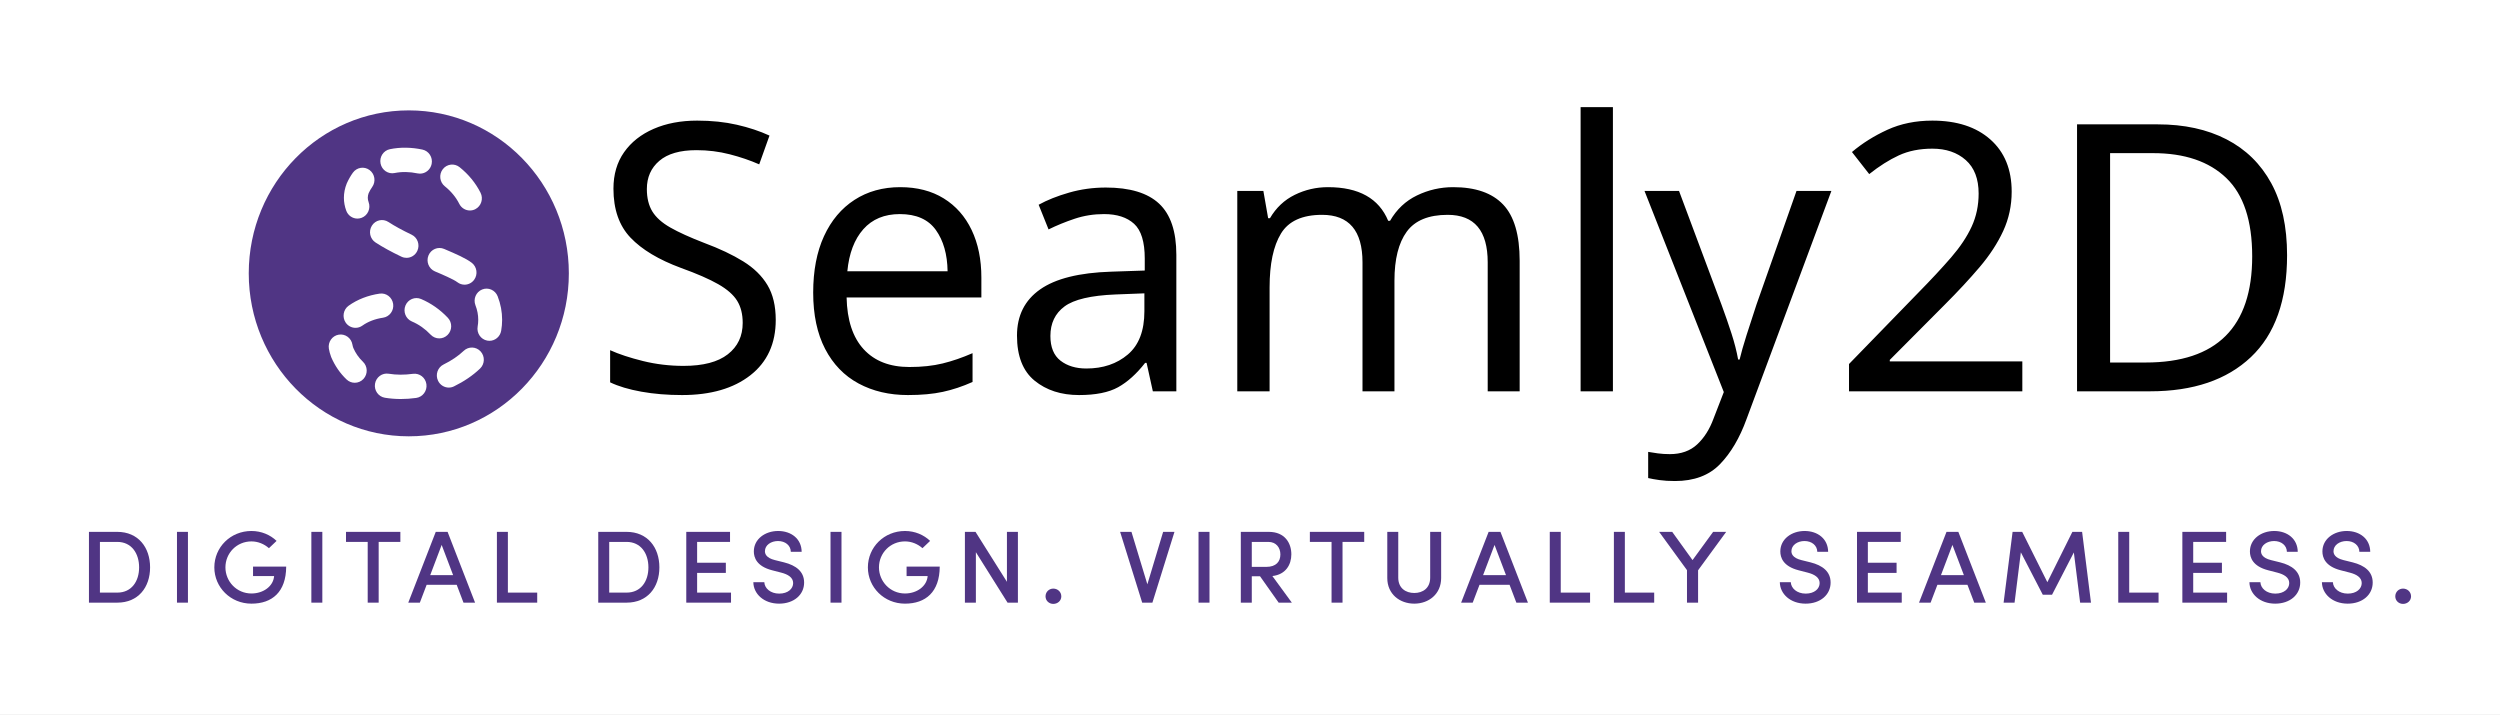
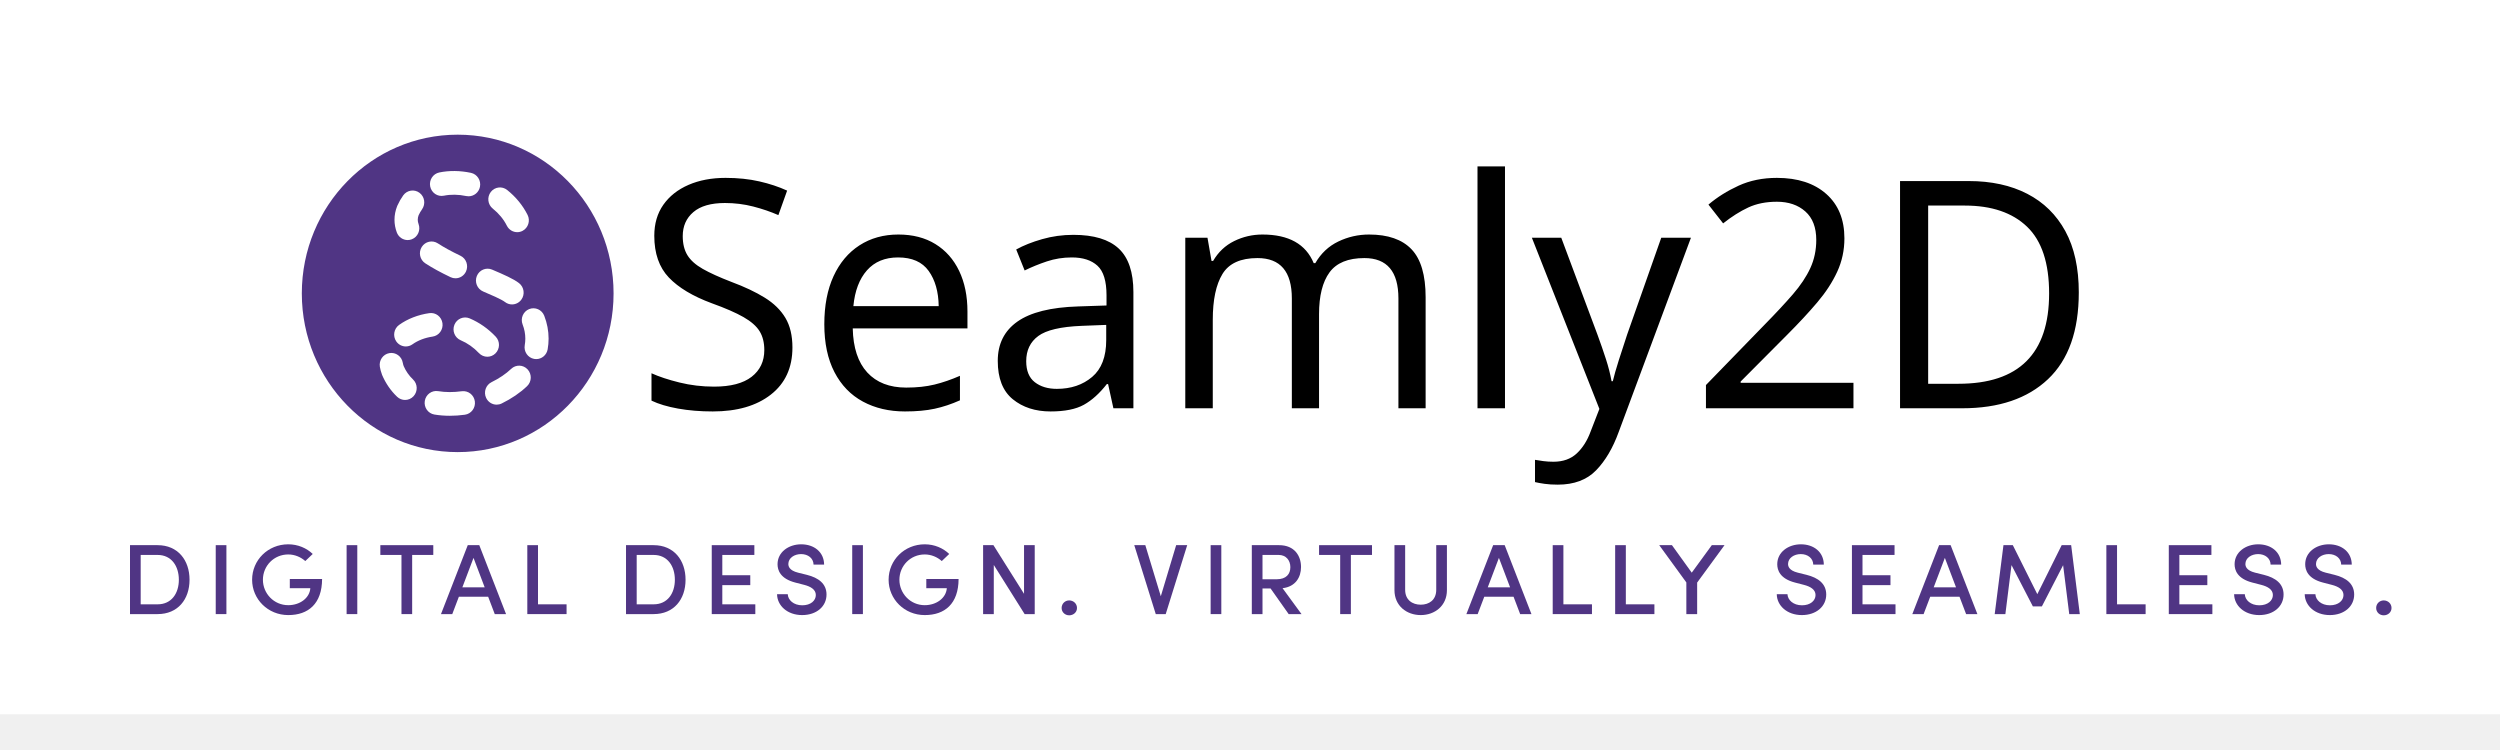
- <svg xmlns="http://www.w3.org/2000/svg" version="1.1" id="svg2" xml:space="preserve" width="700" height="200" viewBox="0 0 700 200">
-   <defs id="defs6" />
+ <svg xmlns="http://www.w3.org/2000/svg" version="1.1" id="svg2" xml:space="preserve" width="500" height="150" viewBox="0 0 500 150">
+   <defs id="defs6">
+ 
+ 
+ </defs>
  <g id="g10" transform="matrix(1.333333,0,0,-1.333333,-255.1274,1315.658)">
-     <rect style="vector-effect:none;fill:#ffffff;fill-opacity:1;fill-rule:evenodd;stroke:none;stroke-width:3.967;stroke-linecap:round;stroke-linejoin:round;stroke-miterlimit:4;stroke-dasharray:none;stroke-dashoffset:0;stroke-opacity:1" id="rect327" width="525" height="150" x="191.346" y="-986.744" transform="scale(1,-1)" />
-     <g id="g1294" transform="matrix(0.2353588,0,0,0.2396493,150.5234,665.3187)">
-       <rect transform="scale(1,-1)" y="-1276.16" x="189.38" height="495.774" width="2198.771" id="rect1117" style="opacity:1;vector-effect:none;fill:#ffffff;fill-opacity:1;fill-rule:evenodd;stroke:none;stroke-width:9.37;stroke-linecap:round;stroke-linejoin:round;stroke-miterlimit:4;stroke-dasharray:none;stroke-dashoffset:0;stroke-opacity:1" />
-       <g id="g1252">
-         <g id="g1037" transform="translate(-67.67459,734.4578)">
-           <path d="m 330.276,87.481 h 15.505 c 12.757,0 19.466,9.897 19.466,22.107 0,12.206 -6.709,22.324 -19.466,22.324 h -15.505 z m -9.789,-8.798 v 62.027 h 25.294 c 18.586,0 29.255,-13.526 29.255,-31.122 0,-17.597 -10.669,-30.905 -29.255,-30.905 h -25.294" style="fill:#503584;fill-opacity:1;fill-rule:nonzero;stroke:none;stroke-width:0.1" id="path40" />
-           <path d="m 399.029,78.683 v 62.027 h 9.785 V 78.683 h -9.785" style="fill:#503584;fill-opacity:1;fill-rule:nonzero;stroke:none;stroke-width:0.1" id="path42" />
-           <path d="m 432.361,109.588 c 0,17.703 14.517,31.891 33.1,31.891 8.909,0 16.828,-3.408 22.439,-8.687 l -6.82,-6.38 c -4.181,3.63 -9.678,5.94 -15.619,5.94 -13.086,0 -23.204,-10.229 -23.204,-22.764 0,-12.318 10.007,-22.876 23.204,-22.876 10.669,0 19.578,6.377 20.236,15.286 h -18.805 v 8.248 h 29.584 c -0.11,-22.214 -12.539,-32.443 -31.015,-32.443 -18.583,0 -33.1,14.296 -33.1,31.785" style="fill:#503584;fill-opacity:1;fill-rule:nonzero;stroke:none;stroke-width:0.1" id="path44" />
-           <path d="m 518.934,78.683 v 62.027 h 9.789 V 78.683 h -9.789" style="fill:#503584;fill-opacity:1;fill-rule:nonzero;stroke:none;stroke-width:0.1" id="path46" />
-           <path d="m 598.346,140.71 v -8.798 h -19.356 V 78.683 h -9.789 v 53.229 h -19.356 v 8.798 h 48.501" style="fill:#503584;fill-opacity:1;fill-rule:nonzero;stroke:none;stroke-width:0.1" id="path48" />
-           <path d="m 624.975,102.767 h 20.457 l -10.229,26.506 z m 29.692,-24.084 -6.048,15.619 h -26.834 l -6.048,-15.619 h -10.34 l 24.528,62.027 h 10.557 l 24.524,-62.027 h -10.339" style="fill:#503584;fill-opacity:1;fill-rule:nonzero;stroke:none;stroke-width:0.1" id="path50" />
-           <path d="m 684.489,78.683 v 62.027 h 9.789 V 87.481 h 26.173 v -8.798 h -35.962" style="fill:#503584;fill-opacity:1;fill-rule:nonzero;stroke:none;stroke-width:0.1" id="path52" />
-           <path d="m 784.697,87.481 h 15.507 c 12.758,0 19.467,9.897 19.467,22.107 0,12.206 -6.709,22.324 -19.467,22.324 h -15.507 z m -9.786,-8.798 v 62.027 h 25.293 c 18.587,0 29.256,-13.526 29.256,-31.122 0,-17.597 -10.669,-30.905 -29.256,-30.905 h -25.293" style="fill:#503584;fill-opacity:1;fill-rule:nonzero;stroke:none;stroke-width:0.1" id="path54" />
-           <path d="m 863.134,87.481 h 30.243 v -8.798 h -39.921 v 62.027 h 39.041 v -8.798 h -29.363 v -18.254 h 25.622 v -8.909 h -25.622 V 87.481" style="fill:#503584;fill-opacity:1;fill-rule:nonzero;stroke:none;stroke-width:0.1" id="path56" />
-           <path d="m 913.296,96.61 h 9.789 c 0.218,-5.279 5.39,-10.007 13.308,-10.007 7.81,0 12.42,4.288 12.42,9.238 0,5.057 -4.94,7.696 -10.553,9.127 l -8.247,2.089 c -13.856,3.519 -16.277,11.219 -16.277,16.498 0,10.887 10.118,17.925 21.666,17.925 11.771,0 20.901,-6.928 21.001,-18.254 h -9.67 c -0.11,5.608 -4.95,9.456 -11.441,9.456 -6.159,0 -11.656,-3.519 -11.656,-8.909 0,-1.978 0.769,-5.826 8.909,-7.807 l 8.136,-1.978 c 10.672,-2.64 17.922,-8.03 17.922,-17.707 0,-10.669 -9.12,-18.477 -22.321,-18.477 -13.637,0 -22.875,8.58 -22.986,18.806" style="fill:#503584;fill-opacity:1;fill-rule:nonzero;stroke:none;stroke-width:0.1" id="path58" />
-           <path d="m 982.153,78.683 v 62.027 h 9.79 V 78.683 h -9.79" style="fill:#503584;fill-opacity:1;fill-rule:nonzero;stroke:none;stroke-width:0.1" id="path60" />
-           <path d="m 1015.493,109.588 c 0,17.703 14.51,31.891 33.1,31.891 8.9,0 16.82,-3.408 22.43,-8.687 l -6.82,-6.38 c -4.18,3.63 -9.67,5.94 -15.61,5.94 -13.09,0 -23.21,-10.229 -23.21,-22.764 0,-12.318 10.01,-22.876 23.21,-22.876 10.66,0 19.57,6.377 20.23,15.286 h -18.8 v 8.248 h 29.58 c -0.11,-22.214 -12.54,-32.443 -31.01,-32.443 -18.59,0 -33.1,14.296 -33.1,31.785" style="fill:#503584;fill-opacity:1;fill-rule:nonzero;stroke:none;stroke-width:0.1" id="path62" />
-           <path d="m 1139.563,140.71 h 9.79 V 78.683 h -9.24 l -28.26,44.209 V 78.683 h -9.79 v 62.027 h 9.46 l 28.04,-43.769 v 43.769" style="fill:#503584;fill-opacity:1;fill-rule:nonzero;stroke:none;stroke-width:0.1" id="path64" />
-           <path d="m 1174.003,84.18 c 0,3.963 3.19,6.821 6.93,6.821 3.85,0 7.15,-2.858 7.15,-6.821 0,-3.848 -3.3,-6.595 -7.15,-6.595 -3.74,0 -6.93,2.747 -6.93,6.595" style="fill:#503584;fill-opacity:1;fill-rule:nonzero;stroke:none;stroke-width:0.1" id="path66" />
-           <path d="m 1278.933,140.71 h 10.12 l -19.69,-62.027 h -9.12 l -19.69,62.027 h 10.12 l 14.19,-45.972 14.07,45.972" style="fill:#503584;fill-opacity:1;fill-rule:nonzero;stroke:none;stroke-width:0.1" id="path68" />
-           <path d="m 1310.513,78.683 v 62.027 h 9.79 V 78.683 h -9.79" style="fill:#503584;fill-opacity:1;fill-rule:nonzero;stroke:none;stroke-width:0.1" id="path70" />
-           <path d="m 1358.033,131.912 v -21.885 h 12.98 c 8.8,0 12.54,4.729 12.54,10.887 0,6.159 -3.97,10.998 -10.67,10.998 z m 23.98,-53.229 -16.61,23.094 h -7.37 V 78.683 h -9.79 v 62.027 h 24.97 c 14.29,0 20.12,-9.789 20.12,-19.685 0,-9.02 -4.95,-17.707 -16.93,-19.027 l 17.37,-23.315 h -11.76" style="fill:#503584;fill-opacity:1;fill-rule:nonzero;stroke:none;stroke-width:0.1" id="path72" />
-           <path d="m 1458.353,140.71 v -8.798 h -19.36 V 78.683 h -9.79 v 53.229 h -19.35 v 8.798 h 48.5" style="fill:#503584;fill-opacity:1;fill-rule:nonzero;stroke:none;stroke-width:0.1" id="path74" />
-           <path d="m 1478.933,100.239 v 40.471 h 9.79 v -40.142 c 0,-9.238 6.71,-13.416 14.29,-13.416 7.59,0 14.19,4.178 14.19,13.416 v 40.142 h 9.79 v -40.471 c 0,-14.077 -11.11,-22.436 -23.98,-22.436 -12.97,0 -24.08,8.359 -24.08,22.436" style="fill:#503584;fill-opacity:1;fill-rule:nonzero;stroke:none;stroke-width:0.1" id="path76" />
-           <path d="m 1564.403,102.767 h 20.46 l -10.23,26.506 z m 29.69,-24.084 -6.05,15.619 h -26.83 l -6.05,-15.619 h -10.34 l 24.53,62.027 h 10.56 l 24.52,-62.027 h -10.34" style="fill:#503584;fill-opacity:1;fill-rule:nonzero;stroke:none;stroke-width:0.1" id="path78" />
-           <path d="m 1623.913,78.683 v 62.027 h 9.79 V 87.481 h 26.17 v -8.798 h -35.96" style="fill:#503584;fill-opacity:1;fill-rule:nonzero;stroke:none;stroke-width:0.1" id="path80" />
-           <path d="m 1681.123,78.683 v 62.027 h 9.78 V 87.481 h 26.18 v -8.798 h -35.96" style="fill:#503584;fill-opacity:1;fill-rule:nonzero;stroke:none;stroke-width:0.1" id="path82" />
-           <path d="m 1769.663,140.71 h 11.65 l -25.07,-33.654 V 78.683 h -9.9 v 28.483 l -24.85,33.544 h 11.66 l 18.14,-24.745 18.37,24.745" style="fill:#503584;fill-opacity:1;fill-rule:nonzero;stroke:none;stroke-width:0.1" id="path84" />
-           <path d="m 1829.183,96.61 h 9.79 c 0.22,-5.279 5.39,-10.007 13.31,-10.007 7.8,0 12.42,4.288 12.42,9.238 0,5.057 -4.95,7.696 -10.56,9.127 l -8.24,2.089 c -13.86,3.519 -16.28,11.219 -16.28,16.498 0,10.887 10.12,17.925 21.67,17.925 11.76,0 20.89,-6.928 21,-18.254 h -9.68 c -0.11,5.608 -4.95,9.456 -11.44,9.456 -6.15,0 -11.65,-3.519 -11.65,-8.909 0,-1.978 0.77,-5.826 8.91,-7.807 l 8.13,-1.978 c 10.67,-2.64 17.93,-8.03 17.93,-17.707 0,-10.669 -9.13,-18.477 -22.32,-18.477 -13.64,0 -22.88,8.58 -22.99,18.806" style="fill:#503584;fill-opacity:1;fill-rule:nonzero;stroke:none;stroke-width:0.1" id="path86" />
-           <path d="m 1907.723,87.481 h 30.24 v -8.798 h -39.92 v 62.027 h 39.04 v -8.798 h -29.36 v -18.254 h 25.63 v -8.909 h -25.63 V 87.481" style="fill:#503584;fill-opacity:1;fill-rule:nonzero;stroke:none;stroke-width:0.1" id="path88" />
-           <path d="m 1972.953,102.767 h 20.46 l -10.23,26.506 z m 29.69,-24.084 -6.05,15.619 h -26.83 l -6.05,-15.619 h -10.34 l 24.53,62.027 h 10.56 l 24.52,-62.027 h -10.34" style="fill:#503584;fill-opacity:1;fill-rule:nonzero;stroke:none;stroke-width:0.1" id="path90" />
-           <path d="m 2106.813,78.683 h -9.68 l -5.61,43.991 -19.46,-37.063 h -8.25 l -19.58,37.174 -5.61,-44.102 h -9.78 l 8.02,62.027 h 8.58 l 22.44,-44.101 22.32,44.101 h 8.69 l 7.92,-62.027" style="fill:#503584;fill-opacity:1;fill-rule:nonzero;stroke:none;stroke-width:0.1" id="path92" />
-           <path d="m 2131.143,78.683 v 62.027 h 9.78 V 87.481 h 26.18 v -8.798 h -35.96" style="fill:#503584;fill-opacity:1;fill-rule:nonzero;stroke:none;stroke-width:0.1" id="path94" />
-           <path d="m 2198.023,87.481 h 30.24 v -8.798 h -39.92 v 62.027 h 39.04 v -8.798 h -29.36 v -18.254 h 25.62 v -8.909 h -25.62 V 87.481" style="fill:#503584;fill-opacity:1;fill-rule:nonzero;stroke:none;stroke-width:0.1" id="path96" />
-           <path d="m 2248.183,96.61 h 9.79 c 0.22,-5.279 5.39,-10.007 13.31,-10.007 7.8,0 12.42,4.288 12.42,9.238 0,5.057 -4.95,7.696 -10.56,9.127 l -8.24,2.089 c -13.86,3.519 -16.28,11.219 -16.28,16.498 0,10.887 10.12,17.925 21.67,17.925 11.76,0 20.89,-6.928 21,-18.254 h -9.68 c -0.11,5.608 -4.95,9.456 -11.44,9.456 -6.15,0 -11.65,-3.519 -11.65,-8.909 0,-1.978 0.77,-5.826 8.91,-7.807 l 8.13,-1.978 c 10.67,-2.64 17.93,-8.03 17.93,-17.707 0,-10.669 -9.13,-18.477 -22.32,-18.477 -13.64,0 -22.88,8.58 -22.99,18.806" style="fill:#503584;fill-opacity:1;fill-rule:nonzero;stroke:none;stroke-width:0.1" id="path98" />
-           <path d="m 2312.863,96.61 h 9.79 c 0.22,-5.279 5.39,-10.007 13.31,-10.007 7.81,0 12.42,4.288 12.42,9.238 0,5.057 -4.94,7.696 -10.55,9.127 l -8.25,2.089 c -13.86,3.519 -16.28,11.219 -16.28,16.498 0,10.887 10.12,17.925 21.67,17.925 11.76,0 20.9,-6.928 21,-18.254 h -9.68 c -0.1,5.608 -4.94,9.456 -11.43,9.456 -6.16,0 -11.66,-3.519 -11.66,-8.909 0,-1.978 0.77,-5.826 8.91,-7.807 l 8.14,-1.978 c 10.67,-2.64 17.92,-8.03 17.92,-17.707 0,-10.669 -9.12,-18.477 -22.32,-18.477 -13.64,0 -22.88,8.58 -22.99,18.806" style="fill:#503584;fill-opacity:1;fill-rule:nonzero;stroke:none;stroke-width:0.1" id="path100" />
-           <path d="m 2378.323,84.18 c 0,3.963 3.18,6.821 6.92,6.821 3.85,0 7.15,-2.858 7.15,-6.821 0,-3.848 -3.3,-6.595 -7.15,-6.595 -3.74,0 -6.92,2.747 -6.92,6.595" style="fill:#503584;fill-opacity:1;fill-rule:nonzero;stroke:none;stroke-width:0.1" id="path102" />
+     <g id="g3">
+       <rect style="vector-effect:none;fill:#ffffff;fill-opacity:1;fill-rule:evenodd;stroke:none;stroke-width:2.833;stroke-linecap:round;stroke-linejoin:round;stroke-miterlimit:4;stroke-dasharray:none;stroke-dashoffset:0;stroke-opacity:1" id="rect327" width="375" height="107.143" x="191.346" y="-986.744" transform="scale(1,-1)" />
+       <g id="g1294" transform="matrix(0.1637278,0,0,0.1667125,167.8388,759.0677)">
+         <rect transform="scale(1,-1)" y="-1276.16" x="189.38" height="495.774" width="2198.771" id="rect1117" style="opacity:1;vector-effect:none;fill:#ffffff;fill-opacity:1;fill-rule:evenodd;stroke:none;stroke-width:9.37;stroke-linecap:round;stroke-linejoin:round;stroke-miterlimit:4;stroke-dasharray:none;stroke-dashoffset:0;stroke-opacity:1" />
+         <g id="g2" transform="translate(9.859872)">
+           <path d="m 262.601,821.939 h 15.505 c 12.757,0 19.466,9.897 19.466,22.107 0,12.206 -6.709,22.324 -19.466,22.324 h -15.505 z m -9.789,-8.798 v 62.027 h 25.294 c 18.586,0 29.255,-13.526 29.255,-31.122 0,-17.597 -10.669,-30.905 -29.255,-30.905 h -25.294" style="fill:#503584;fill-opacity:1;fill-rule:nonzero;stroke:none;stroke-width:0.1" id="path40" />
+           <path d="m 331.354,813.141 v 62.027 h 9.785 v -62.027 h -9.785" style="fill:#503584;fill-opacity:1;fill-rule:nonzero;stroke:none;stroke-width:0.1" id="path42" />
+           <path d="m 364.686,844.046 c 0,17.703 14.517,31.891 33.1,31.891 8.909,0 16.828,-3.408 22.439,-8.687 l -6.82,-6.38 c -4.181,3.63 -9.678,5.94 -15.619,5.94 -13.086,0 -23.204,-10.229 -23.204,-22.764 0,-12.318 10.007,-22.876 23.204,-22.876 10.669,0 19.578,6.377 20.236,15.286 h -18.805 v 8.248 h 29.584 c -0.11,-22.214 -12.539,-32.443 -31.015,-32.443 -18.583,0 -33.1,14.296 -33.1,31.785" style="fill:#503584;fill-opacity:1;fill-rule:nonzero;stroke:none;stroke-width:0.1" id="path44" />
+           <path d="m 451.259,813.141 v 62.027 h 9.789 v -62.027 h -9.789" style="fill:#503584;fill-opacity:1;fill-rule:nonzero;stroke:none;stroke-width:0.1" id="path46" />
+           <path d="m 530.671,875.168 v -8.798 h -19.356 v -53.229 h -9.789 v 53.229 h -19.356 v 8.798 h 48.501" style="fill:#503584;fill-opacity:1;fill-rule:nonzero;stroke:none;stroke-width:0.1" id="path48" />
+           <path d="m 557.3,837.225 h 20.457 l -10.229,26.506 z m 29.692,-24.084 -6.048,15.619 h -26.834 l -6.048,-15.619 h -10.34 l 24.528,62.027 h 10.557 l 24.524,-62.027 h -10.339" style="fill:#503584;fill-opacity:1;fill-rule:nonzero;stroke:none;stroke-width:0.1" id="path50" />
+           <path d="m 616.814,813.141 v 62.027 h 9.789 v -53.229 h 26.173 v -8.798 h -35.962" style="fill:#503584;fill-opacity:1;fill-rule:nonzero;stroke:none;stroke-width:0.1" id="path52" />
+           <path d="m 717.022,821.939 h 15.507 c 12.758,0 19.467,9.897 19.467,22.107 0,12.206 -6.709,22.324 -19.467,22.324 h -15.507 z m -9.786,-8.798 v 62.027 h 25.293 c 18.587,0 29.256,-13.526 29.256,-31.122 0,-17.597 -10.669,-30.905 -29.256,-30.905 h -25.293" style="fill:#503584;fill-opacity:1;fill-rule:nonzero;stroke:none;stroke-width:0.1" id="path54" />
+           <path d="m 795.459,821.939 h 30.243 v -8.798 h -39.921 v 62.027 h 39.041 v -8.798 h -29.363 v -18.254 h 25.622 v -8.909 h -25.622 v -17.268" style="fill:#503584;fill-opacity:1;fill-rule:nonzero;stroke:none;stroke-width:0.1" id="path56" />
+           <path d="m 845.621,831.067 h 9.789 c 0.218,-5.279 5.39,-10.007 13.308,-10.007 7.81,0 12.42,4.288 12.42,9.238 0,5.057 -4.94,7.696 -10.553,9.127 l -8.247,2.089 c -13.856,3.519 -16.277,11.219 -16.277,16.498 0,10.887 10.118,17.925 21.666,17.925 11.771,0 20.901,-6.928 21.001,-18.254 h -9.67 c -0.11,5.608 -4.95,9.456 -11.441,9.456 -6.159,0 -11.656,-3.519 -11.656,-8.909 0,-1.978 0.769,-5.826 8.909,-7.807 l 8.136,-1.978 c 10.672,-2.64 17.922,-8.03 17.922,-17.707 0,-10.669 -9.12,-18.477 -22.321,-18.477 -13.637,0 -22.875,8.58 -22.986,18.806" style="fill:#503584;fill-opacity:1;fill-rule:nonzero;stroke:none;stroke-width:0.1" id="path58" />
+           <path d="m 914.478,813.141 v 62.027 h 9.79 v -62.027 h -9.79" style="fill:#503584;fill-opacity:1;fill-rule:nonzero;stroke:none;stroke-width:0.1" id="path60" />
+           <path d="m 947.818,844.046 c 0,17.703 14.51,31.891 33.1,31.891 8.9,0 16.82,-3.408 22.43,-8.687 l -6.82,-6.38 c -4.18,3.63 -9.67,5.94 -15.61,5.94 -13.09,0 -23.21,-10.229 -23.21,-22.764 0,-12.318 10.01,-22.876 23.21,-22.876 10.66,0 19.57,6.377 20.23,15.286 h -18.8 v 8.248 h 29.58 c -0.11,-22.214 -12.54,-32.443 -31.01,-32.443 -18.59,0 -33.1,14.296 -33.1,31.785" style="fill:#503584;fill-opacity:1;fill-rule:nonzero;stroke:none;stroke-width:0.1" id="path62" />
+           <path d="m 1071.888,875.168 h 9.79 v -62.027 h -9.24 l -28.26,44.209 v -44.209 h -9.79 v 62.027 h 9.46 l 28.04,-43.769 v 43.769" style="fill:#503584;fill-opacity:1;fill-rule:nonzero;stroke:none;stroke-width:0.1" id="path64" />
+           <path d="m 1106.328,818.638 c 0,3.963 3.19,6.821 6.93,6.821 3.85,0 7.15,-2.858 7.15,-6.821 0,-3.848 -3.3,-6.595 -7.15,-6.595 -3.74,0 -6.93,2.747 -6.93,6.595" style="fill:#503584;fill-opacity:1;fill-rule:nonzero;stroke:none;stroke-width:0.1" id="path66" />
+           <path d="m 1211.258,875.168 h 10.12 l -19.69,-62.027 h -9.12 l -19.69,62.027 h 10.12 l 14.19,-45.972 14.07,45.972" style="fill:#503584;fill-opacity:1;fill-rule:nonzero;stroke:none;stroke-width:0.1" id="path68" />
+           <path d="m 1242.838,813.141 v 62.027 h 9.79 v -62.027 h -9.79" style="fill:#503584;fill-opacity:1;fill-rule:nonzero;stroke:none;stroke-width:0.1" id="path70" />
+           <path d="m 1290.358,866.37 v -21.885 h 12.98 c 8.8,0 12.54,4.729 12.54,10.887 0,6.159 -3.97,10.998 -10.67,10.998 z m 23.98,-53.229 -16.61,23.094 h -7.37 v -23.094 h -9.79 v 62.027 h 24.97 c 14.29,0 20.12,-9.789 20.12,-19.685 0,-9.02 -4.95,-17.707 -16.93,-19.027 l 17.37,-23.315 h -11.76" style="fill:#503584;fill-opacity:1;fill-rule:nonzero;stroke:none;stroke-width:0.1" id="path72" />
+           <path d="m 1390.678,875.168 v -8.798 h -19.36 v -53.229 h -9.79 v 53.229 h -19.35 v 8.798 h 48.5" style="fill:#503584;fill-opacity:1;fill-rule:nonzero;stroke:none;stroke-width:0.1" id="path74" />
+           <path d="m 1411.258,834.697 v 40.471 h 9.79 v -40.142 c 0,-9.238 6.71,-13.416 14.29,-13.416 7.59,0 14.19,4.178 14.19,13.416 v 40.142 h 9.79 V 834.697 c 0,-14.077 -11.11,-22.436 -23.98,-22.436 -12.97,0 -24.08,8.359 -24.08,22.436" style="fill:#503584;fill-opacity:1;fill-rule:nonzero;stroke:none;stroke-width:0.1" id="path76" />
+           <path d="m 1496.728,837.225 h 20.46 l -10.23,26.506 z m 29.69,-24.084 -6.05,15.619 h -26.83 l -6.05,-15.619 h -10.34 l 24.53,62.027 h 10.56 l 24.52,-62.027 h -10.34" style="fill:#503584;fill-opacity:1;fill-rule:nonzero;stroke:none;stroke-width:0.1" id="path78" />
+           <path d="m 1556.238,813.141 v 62.027 h 9.79 v -53.229 h 26.17 v -8.798 h -35.96" style="fill:#503584;fill-opacity:1;fill-rule:nonzero;stroke:none;stroke-width:0.1" id="path80" />
+           <path d="m 1613.448,813.141 v 62.027 h 9.78 v -53.229 h 26.18 v -8.798 h -35.96" style="fill:#503584;fill-opacity:1;fill-rule:nonzero;stroke:none;stroke-width:0.1" id="path82" />
+           <path d="m 1701.988,875.168 h 11.65 l -25.07,-33.654 v -28.373 h -9.9 V 841.624 l -24.85,33.544 h 11.66 l 18.14,-24.745 18.37,24.745" style="fill:#503584;fill-opacity:1;fill-rule:nonzero;stroke:none;stroke-width:0.1" id="path84" />
+           <path d="m 1761.508,831.067 h 9.79 c 0.22,-5.279 5.39,-10.007 13.31,-10.007 7.8,0 12.42,4.288 12.42,9.238 0,5.057 -4.95,7.696 -10.56,9.127 l -8.24,2.089 c -13.86,3.519 -16.28,11.219 -16.28,16.498 0,10.887 10.12,17.925 21.67,17.925 11.76,0 20.89,-6.928 21,-18.254 h -9.68 c -0.11,5.608 -4.95,9.456 -11.44,9.456 -6.15,0 -11.65,-3.519 -11.65,-8.909 0,-1.978 0.77,-5.826 8.91,-7.807 l 8.13,-1.978 c 10.67,-2.64 17.93,-8.03 17.93,-17.707 0,-10.669 -9.13,-18.477 -22.32,-18.477 -13.64,0 -22.88,8.58 -22.99,18.806" style="fill:#503584;fill-opacity:1;fill-rule:nonzero;stroke:none;stroke-width:0.1" id="path86" />
+           <path d="m 1840.048,821.939 h 30.24 v -8.798 h -39.92 v 62.027 h 39.04 v -8.798 h -29.36 v -18.254 h 25.63 v -8.909 h -25.63 v -17.268" style="fill:#503584;fill-opacity:1;fill-rule:nonzero;stroke:none;stroke-width:0.1" id="path88" />
+           <path d="m 1905.278,837.225 h 20.46 l -10.23,26.506 z m 29.69,-24.084 -6.05,15.619 h -26.83 l -6.05,-15.619 h -10.34 l 24.53,62.027 h 10.56 l 24.52,-62.027 h -10.34" style="fill:#503584;fill-opacity:1;fill-rule:nonzero;stroke:none;stroke-width:0.1" id="path90" />
+           <path d="m 2039.138,813.141 h -9.68 l -5.61,43.991 -19.46,-37.063 h -8.25 l -19.58,37.174 -5.61,-44.102 h -9.78 l 8.02,62.027 h 8.58 l 22.44,-44.101 22.32,44.101 h 8.69 l 7.92,-62.027" style="fill:#503584;fill-opacity:1;fill-rule:nonzero;stroke:none;stroke-width:0.1" id="path92" />
+           <path d="m 2063.468,813.141 v 62.027 h 9.78 v -53.229 h 26.18 v -8.798 h -35.96" style="fill:#503584;fill-opacity:1;fill-rule:nonzero;stroke:none;stroke-width:0.1" id="path94" />
+           <path d="m 2130.348,821.939 h 30.24 v -8.798 h -39.92 v 62.027 h 39.04 v -8.798 h -29.36 v -18.254 h 25.62 v -8.909 h -25.62 v -17.268" style="fill:#503584;fill-opacity:1;fill-rule:nonzero;stroke:none;stroke-width:0.1" id="path96" />
+           <path d="m 2180.508,831.067 h 9.79 c 0.22,-5.279 5.39,-10.007 13.31,-10.007 7.8,0 12.42,4.288 12.42,9.238 0,5.057 -4.95,7.696 -10.56,9.127 l -8.24,2.089 c -13.86,3.519 -16.28,11.219 -16.28,16.498 0,10.887 10.12,17.925 21.67,17.925 11.76,0 20.89,-6.928 21,-18.254 h -9.68 c -0.11,5.608 -4.95,9.456 -11.44,9.456 -6.15,0 -11.65,-3.519 -11.65,-8.909 0,-1.978 0.77,-5.826 8.91,-7.807 l 8.13,-1.978 c 10.67,-2.64 17.93,-8.03 17.93,-17.707 0,-10.669 -9.13,-18.477 -22.32,-18.477 -13.64,0 -22.88,8.58 -22.99,18.806" style="fill:#503584;fill-opacity:1;fill-rule:nonzero;stroke:none;stroke-width:0.1" id="path98" />
+           <path d="m 2245.188,831.067 h 9.79 c 0.22,-5.279 5.39,-10.007 13.31,-10.007 7.81,0 12.42,4.288 12.42,9.238 0,5.057 -4.94,7.696 -10.55,9.127 l -8.25,2.089 c -13.86,3.519 -16.28,11.219 -16.28,16.498 0,10.887 10.12,17.925 21.67,17.925 11.76,0 20.9,-6.928 21,-18.254 h -9.68 c -0.1,5.608 -4.94,9.456 -11.43,9.456 -6.16,0 -11.66,-3.519 -11.66,-8.909 0,-1.978 0.77,-5.826 8.91,-7.807 l 8.14,-1.978 c 10.67,-2.64 17.92,-8.03 17.92,-17.707 0,-10.669 -9.12,-18.477 -22.32,-18.477 -13.64,0 -22.88,8.58 -22.99,18.806" style="fill:#503584;fill-opacity:1;fill-rule:nonzero;stroke:none;stroke-width:0.1" id="path100" />
+           <path d="m 2310.648,818.638 c 0,3.963 3.18,6.821 6.92,6.821 3.85,0 7.15,-2.858 7.15,-6.821 0,-3.848 -3.3,-6.595 -7.15,-6.595 -3.74,0 -6.92,2.747 -6.92,6.595" style="fill:#503584;fill-opacity:1;fill-rule:nonzero;stroke:none;stroke-width:0.1" id="path102" />
        </g>
-         <g id="g1134" transform="translate(-22.40787,11.20394)">
-           <g transform="translate(92.57292,768.0695)" id="g1040">
+         <g id="g1" transform="translate(24.69243)">
+           <g transform="translate(70.16505,779.2735)" id="g1040">
            <path id="path104" style="fill:#503584;fill-opacity:1;fill-rule:nonzero;stroke:none;stroke-width:0.1" d="m 550.446,272.07 c -0.932,-5.152 -5.422,-8.762 -10.476,-8.762 -0.632,0 -1.271,0.055 -1.913,0.172 -5.794,1.05 -9.639,6.596 -8.589,12.389 0.348,1.916 0.524,3.885 0.524,5.843 0,4.292 -0.834,8.58 -2.486,12.748 -2.17,5.471 0.508,11.668 5.983,13.835 5.464,2.167 11.665,-0.511 13.836,-5.982 2.649,-6.684 3.991,-13.618 3.985,-20.608 0,-3.222 -0.29,-6.468 -0.864,-9.635 z m -18.851,-33.104 c -6.438,-6.028 -14.269,-11.275 -23.275,-15.595 -1.486,-0.714 -3.057,-1.053 -4.605,-1.053 -3.972,0 -7.785,2.229 -9.616,6.051 -2.548,5.308 -0.309,11.676 4.999,14.221 6.944,3.333 13.145,7.462 17.932,11.939 4.298,4.024 11.043,3.806 15.064,-0.499 4.024,-4.298 3.8,-11.043 -0.499,-15.064 z m -60.827,41.302 c -5.432,2.268 -7.997,8.512 -5.729,13.947 2.271,5.432 8.525,7.993 13.947,5.729 8.938,-3.735 16.977,-9.274 23.898,-16.466 4.08,-4.242 3.95,-10.991 -0.293,-15.074 -2.069,-1.988 -4.731,-2.975 -7.39,-2.975 -2.796,0 -5.589,1.095 -7.684,3.268 -4.882,5.077 -10.519,8.971 -16.749,11.571 z m 3.855,-67.012 c -4.637,-0.629 -9.261,-0.945 -13.738,-0.945 -4.872,0 -9.646,0.375 -14.192,1.114 -5.81,0.949 -9.752,6.426 -8.807,12.236 0.948,5.81 6.432,9.747 12.235,8.808 6.654,-1.082 14.048,-1.114 21.641,-0.084 5.872,0.752 11.203,-3.301 11.994,-9.134 0.789,-5.833 -3.297,-11.203 -9.133,-11.995 z m -46.999,16.681 c -2.101,-2.255 -4.949,-3.396 -7.807,-3.396 -2.6,0 -5.204,0.945 -7.26,2.855 -5.836,5.435 -10.48,12.056 -13.794,19.685 -1.046,2.776 -1.662,5.057 -2.043,7.322 -0.984,5.803 2.923,11.307 8.73,12.288 5.791,1.007 11.307,-2.926 12.288,-8.73 0.163,-0.955 0.43,-1.939 0.798,-2.926 1.919,-4.376 4.868,-8.609 8.547,-12.031 4.308,-4.011 4.553,-10.756 0.541,-15.067 z m -13.272,64.128 c 7.791,5.478 17.362,9.141 27.685,10.594 5.843,0.847 11.219,-3.236 12.044,-9.065 0.821,-5.83 -3.236,-11.223 -9.066,-12.044 -6.898,-0.974 -13.432,-3.431 -18.398,-6.925 -1.867,-1.31 -4.005,-1.942 -6.122,-1.942 -3.353,0 -6.654,1.581 -8.73,4.53 -3.386,4.816 -2.229,11.467 2.587,14.852 z m -1.681,107.139 c 1.688,3.656 3.454,6.663 5.458,9.411 3.467,4.75 10.134,5.797 14.895,2.329 4.754,-3.47 5.8,-10.137 2.33,-14.895 -1.19,-1.629 -2.249,-3.437 -3.148,-5.37 -0.447,-1.121 -0.763,-2.594 -0.763,-4.027 0,-1.255 0.241,-2.503 0.737,-3.813 2.082,-5.507 -0.698,-11.659 -6.205,-13.738 -1.241,-0.469 -2.512,-0.691 -3.763,-0.691 -4.308,0 -8.365,2.63 -9.975,6.895 -1.401,3.712 -2.111,7.528 -2.111,11.347 0,4.187 0.854,8.41 2.545,12.552 z m 62.981,-59.055 c -1.811,-3.868 -5.653,-6.139 -9.658,-6.139 -1.515,0 -3.053,0.322 -4.516,1.01 -9.177,4.298 -16.743,8.377 -23.14,12.474 -4.959,3.17 -6.406,9.762 -3.232,14.722 3.167,4.962 9.766,6.413 14.722,3.232 5.605,-3.584 12.373,-7.224 20.695,-11.125 5.331,-2.499 7.629,-8.843 5.129,-14.174 z m -24.485,89.079 c 9.157,1.854 19.164,1.721 29.012,-0.339 5.761,-1.209 9.453,-6.859 8.244,-12.624 -1.056,-5.021 -5.488,-8.471 -10.424,-8.471 -0.724,0 -1.46,0.074 -2.2,0.227 -7.016,1.47 -14.071,1.587 -20.402,0.313 -5.771,-1.179 -11.392,2.562 -12.562,8.332 -1.17,5.771 2.562,11.396 8.332,12.562 z m 48.354,-87.388 c 10.884,-4.536 19.617,-8.309 24.707,-12.177 4.676,-3.555 5.614,-10.236 2.076,-14.921 -2.099,-2.78 -5.289,-4.246 -8.518,-4.246 -2.219,0 -4.455,0.691 -6.371,2.128 -3.402,2.584 -13.849,6.934 -20.092,9.534 -5.435,2.265 -8.006,8.505 -5.742,13.94 2.268,5.436 8.528,8 13.94,5.742 z m -1.143,69.864 c 3.639,4.62 10.349,5.412 14.969,1.772 8.033,-6.331 14.332,-13.884 18.714,-22.448 2.682,-5.243 0.61,-11.666 -4.63,-14.347 -1.558,-0.796 -3.216,-1.173 -4.849,-1.173 -3.874,0 -7.612,2.118 -9.498,5.803 -2.976,5.817 -7.329,11.004 -12.934,15.423 -4.624,3.643 -5.419,10.346 -1.772,14.97 z m -30.346,51.527 c -78.869,0 -142.805,-63.936 -142.805,-142.805 0,-78.869 63.936,-142.804 142.805,-142.804 78.868,0 142.804,63.935 142.804,142.804 0,78.869 -63.936,142.805 -142.804,142.805" />
          </g>
-           <text transform="scale(1,-1)" id="text958" y="-987.13" x="723.546" style="font-style:normal;font-variant:normal;font-weight:normal;font-stretch:normal;font-size:327.621px;line-height:100%;font-family:'Sofia Pro Soft';-inkscape-font-specification:'Sofia Pro Soft';font-variant-ligatures:normal;font-variant-caps:normal;font-variant-numeric:normal;text-align:start;letter-spacing:0px;word-spacing:0px;writing-mode:lr-tb;text-anchor:start;fill:#000000;fill-opacity:1;stroke:none;stroke-width:1.706" xml:space="preserve">
-             <tspan style="stroke-width:1.706" y="-987.13" x="723.546" id="tspan956">Seamly2D</tspan>
+           <text transform="scale(1,-1)" id="text958" y="-998.334" x="701.138" style="font-style:normal;font-variant:normal;font-weight:normal;font-stretch:normal;font-size:286.323px;line-height:100%;font-family:'Sofia Pro Soft';-inkscape-font-specification:'Sofia Pro Soft';font-variant-ligatures:normal;font-variant-caps:normal;font-variant-numeric:normal;text-align:start;letter-spacing:0px;word-spacing:0px;writing-mode:lr-tb;text-anchor:start;fill:#000000;fill-opacity:1;stroke:none;stroke-width:1.706" xml:space="preserve">
+             <tspan style="font-style:normal;font-variant:normal;font-weight:normal;font-stretch:normal;font-size:286.323px;font-family:Comfortaa;-inkscape-font-specification:Comfortaa;stroke-width:1.706" y="-998.334" x="701.138" id="tspan956">Seamly2D</tspan>
          </text>
        </g>
      </g>
    </g>
  </g>
</svg>
